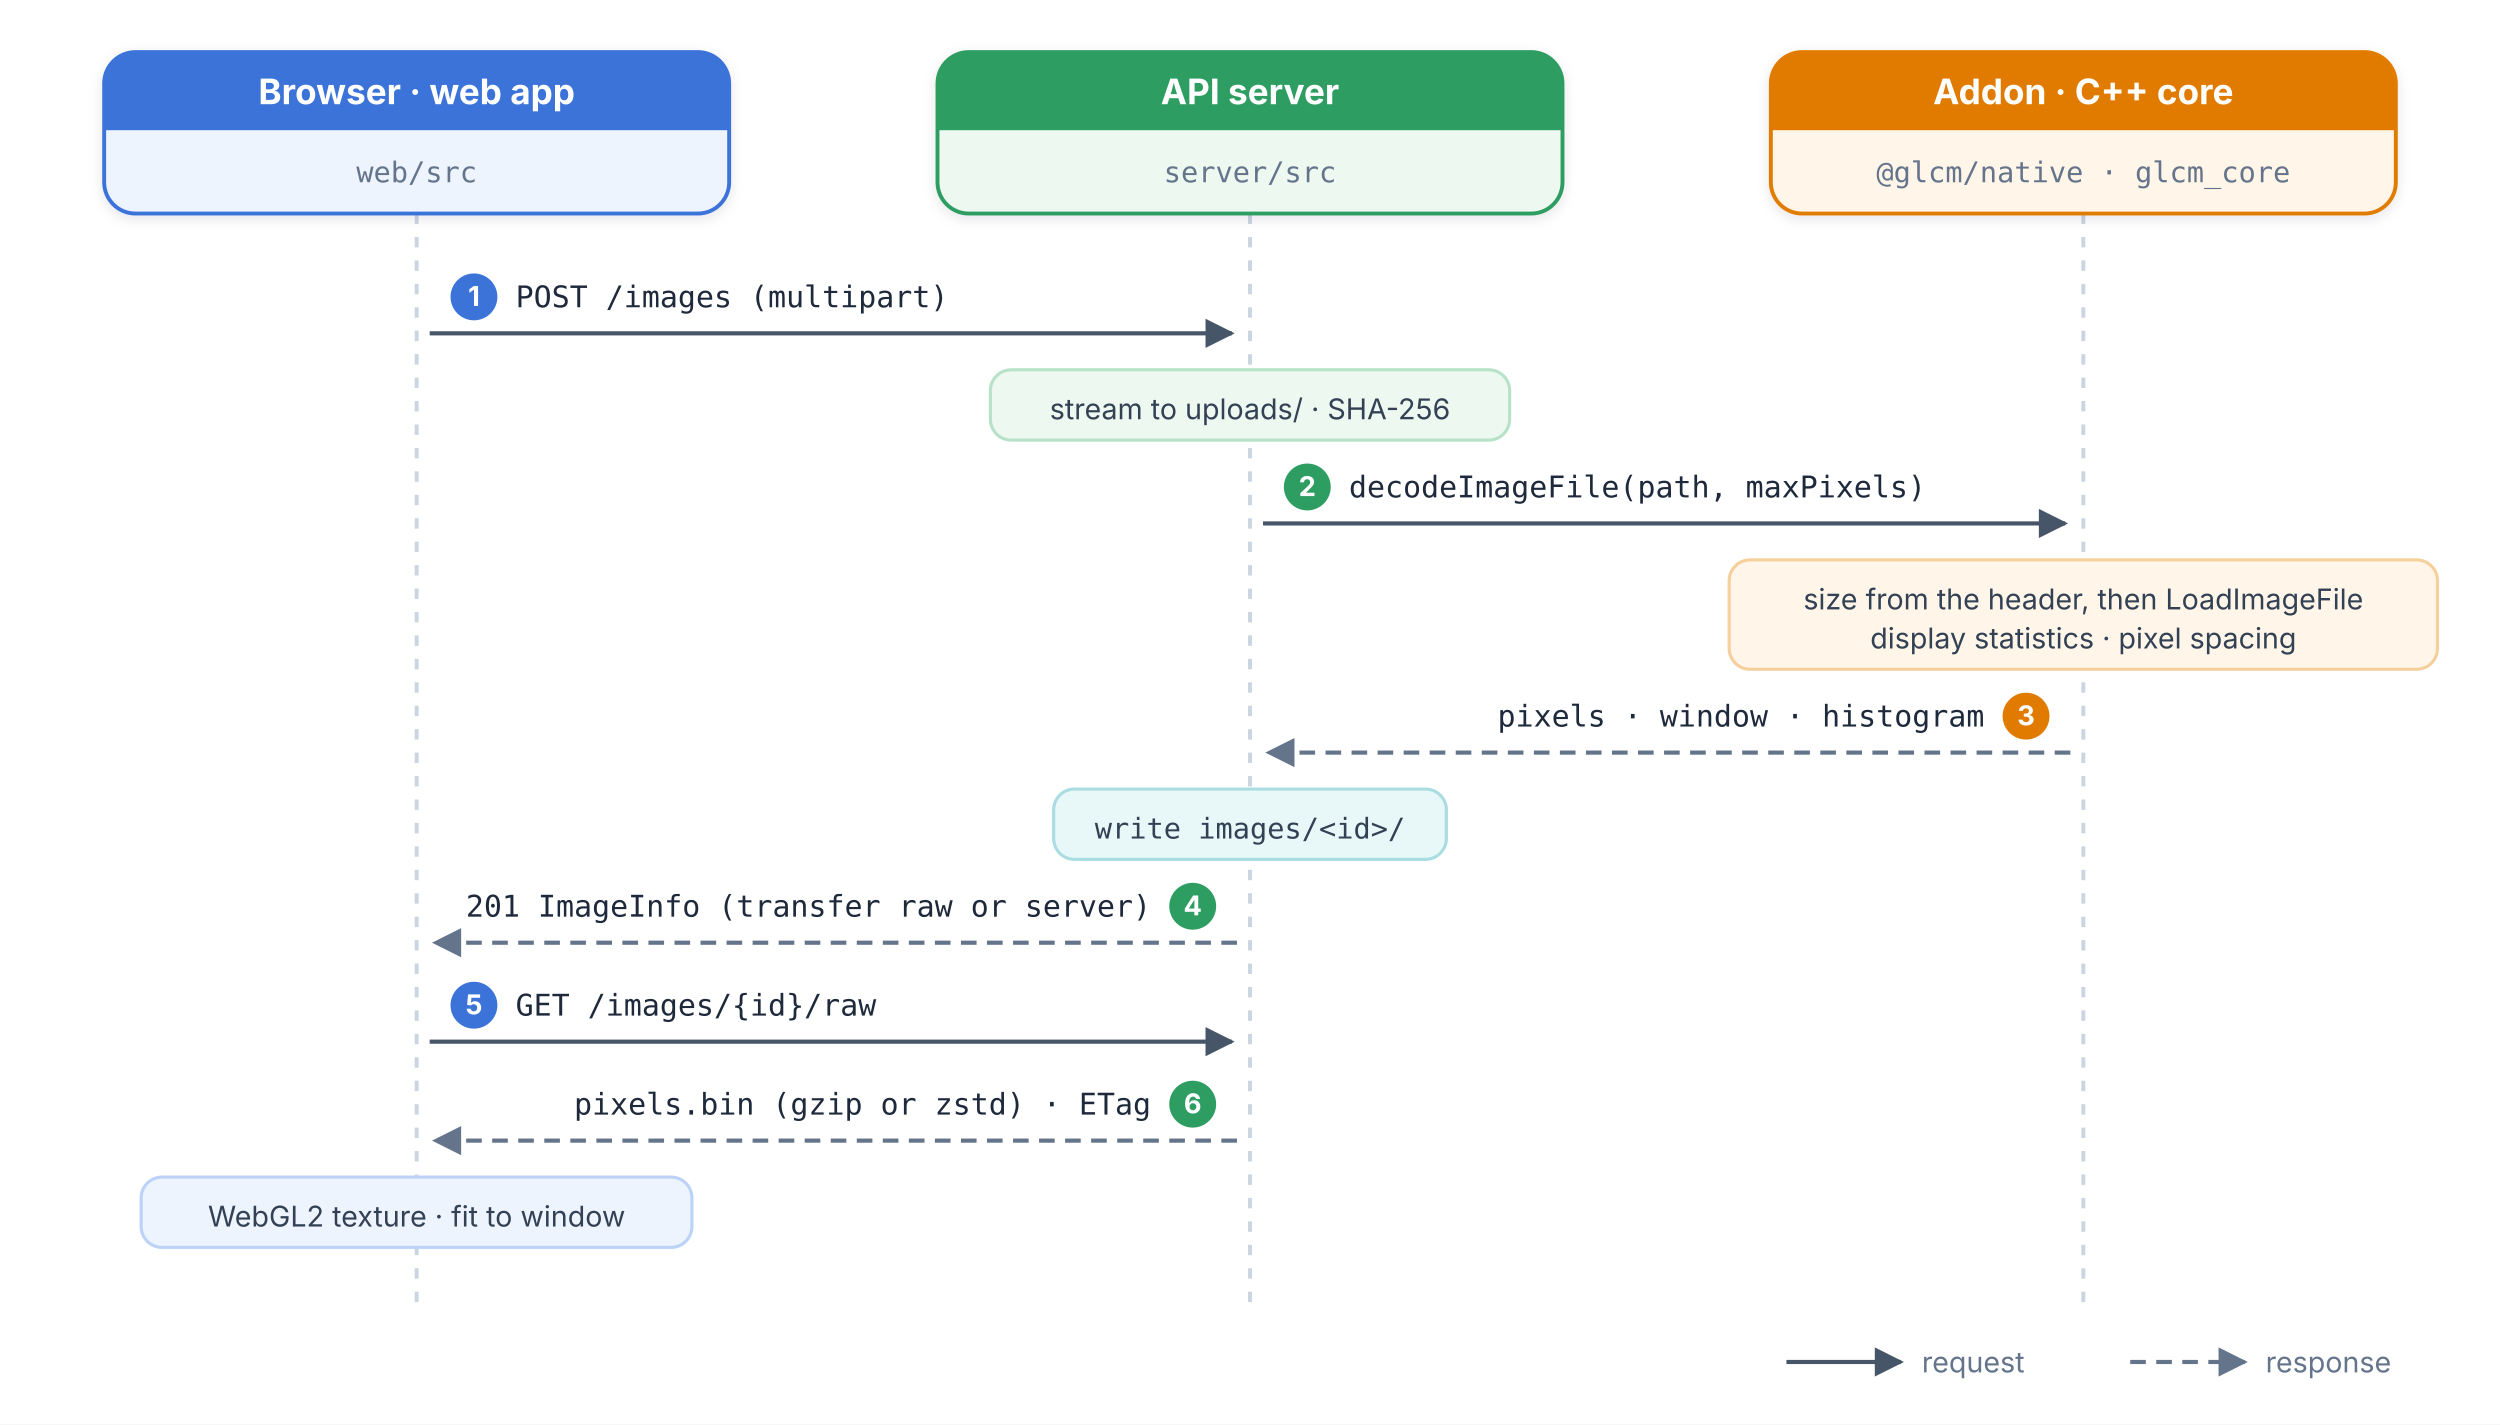
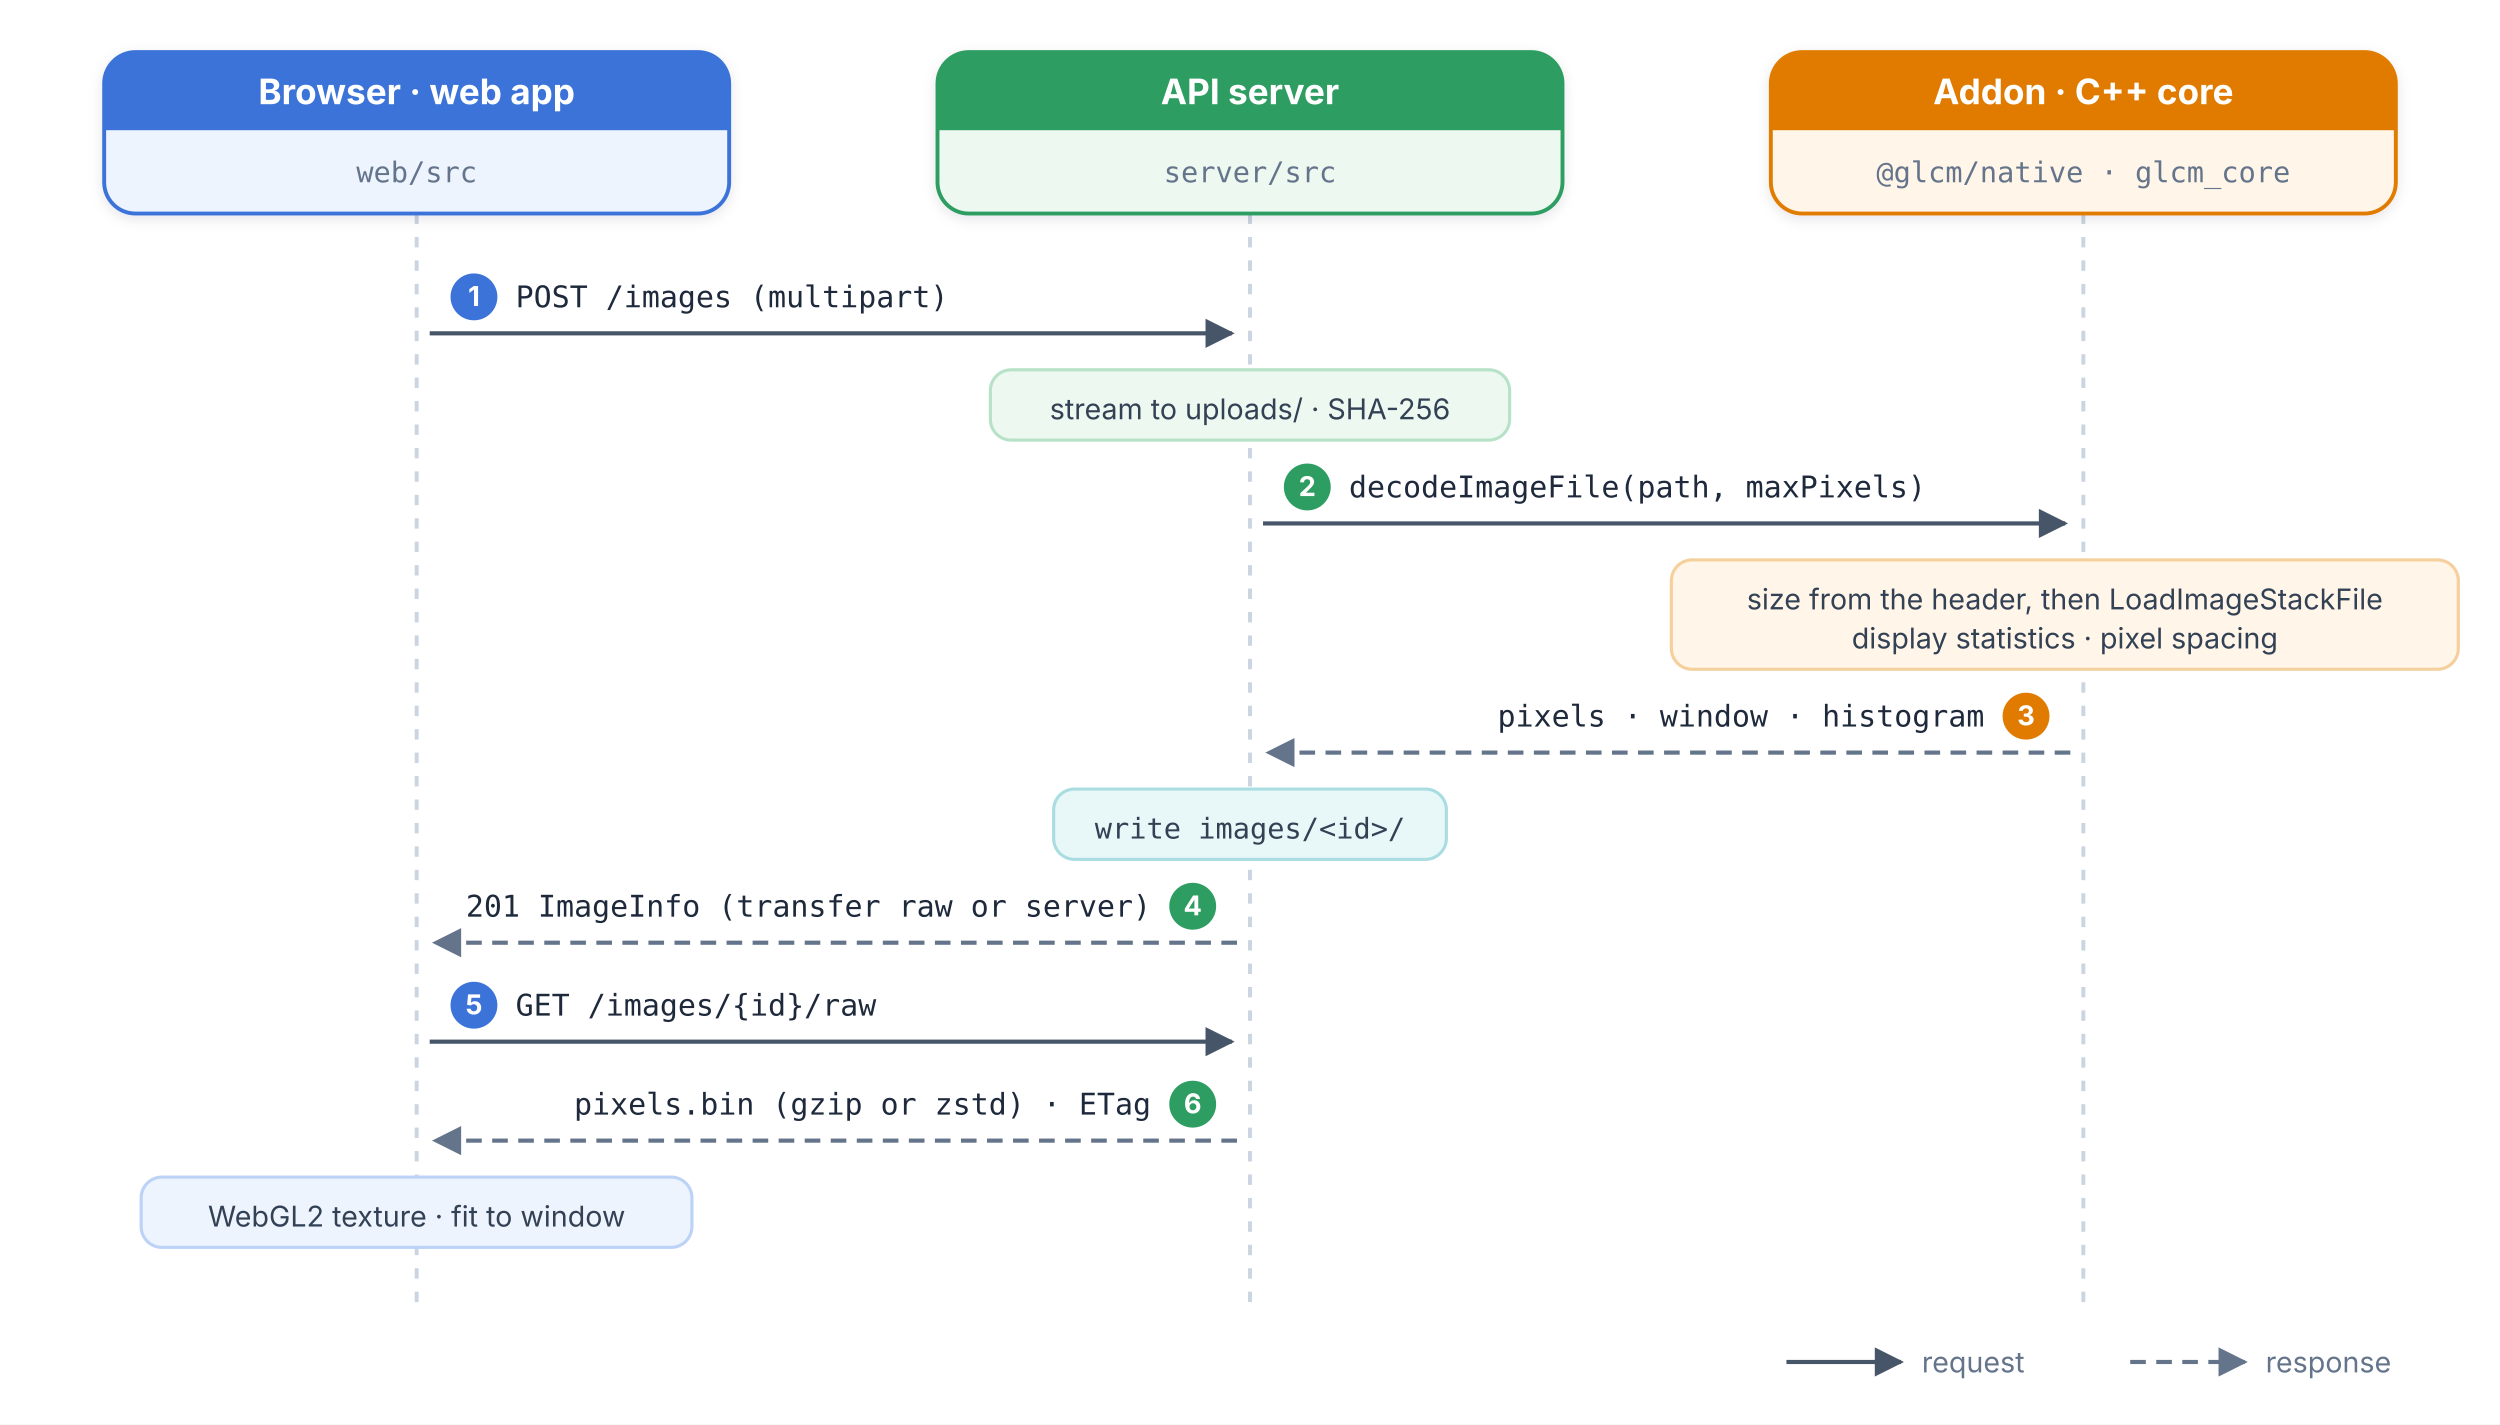
<svg xmlns="http://www.w3.org/2000/svg" viewBox="0 0 960 547" width="960" height="547" role="img" aria-labelledby="title desc" font-family="'Inter', 'Segoe UI', 'Helvetica Neue', Helvetica, Arial, sans-serif">
  <defs>
    <marker id="arrow" viewBox="0 0 10 10" refX="9" refY="5" markerWidth="7" markerHeight="7" orient="auto-start-reverse">
      <path d="M0,0 L10,5 L0,10 z" fill="#475569" />
    </marker>
    <marker id="arrow-muted" viewBox="0 0 10 10" refX="9" refY="5" markerWidth="7" markerHeight="7" orient="auto-start-reverse">
      <path d="M0,0 L10,5 L0,10 z" fill="#64748b" />
    </marker>
    <filter id="shadow" x="-10%" y="-20%" width="120%" height="150%">
      <feDropShadow dx="0" dy="1.5" stdDeviation="2.5" flood-color="#0f172a" flood-opacity="0.10" />
    </filter>
  </defs>
  <rect width="960" height="547" fill="#ffffff" />
  <line x1="160" y1="82" x2="160" y2="501.0" stroke="#cbd5e1" stroke-width="1.5" stroke-dasharray="4 5" />
  <line x1="480" y1="82" x2="480" y2="501.0" stroke="#cbd5e1" stroke-width="1.5" stroke-dasharray="4 5" />
  <line x1="800" y1="82" x2="800" y2="501.0" stroke="#cbd5e1" stroke-width="1.5" stroke-dasharray="4 5" />
  <g filter="url(#shadow)">
    <rect x="40" y="20" width="240" height="62" rx="12" fill="#eef4fe" stroke="#3b73d9" stroke-width="1.5" />
  </g>
  <path d="M40,32 A12,12 0 0 1 52,20 H268 A12,12 0 0 1 280,32 V50 H40 Z" fill="#3b73d9" />
  <text x="160.0" y="40.0" font-size="13.5" fill="#ffffff" font-weight="700" text-anchor="middle">Browser · web app</text>
  <text x="160.0" y="70.0" font-size="11" fill="#64748b" text-anchor="middle" font-family="'SFMono-Regular', Menlo, Consolas, monospace">web/src</text>
  <g filter="url(#shadow)">
    <rect x="360" y="20" width="240" height="62" rx="12" fill="#edf8f1" stroke="#2e9d62" stroke-width="1.5" />
  </g>
  <path d="M360,32 A12,12 0 0 1 372,20 H588 A12,12 0 0 1 600,32 V50 H360 Z" fill="#2e9d62" />
  <text x="480.0" y="40.0" font-size="13.5" fill="#ffffff" font-weight="700" text-anchor="middle">API server</text>
  <text x="480.0" y="70.0" font-size="11" fill="#64748b" text-anchor="middle" font-family="'SFMono-Regular', Menlo, Consolas, monospace">server/src</text>
  <g filter="url(#shadow)">
    <rect x="680" y="20" width="240" height="62" rx="12" fill="#fff5e8" stroke="#e07b00" stroke-width="1.5" />
  </g>
  <path d="M680,32 A12,12 0 0 1 692,20 H908 A12,12 0 0 1 920,32 V50 H680 Z" fill="#e07b00" />
  <text x="800.0" y="40.0" font-size="13.5" fill="#ffffff" font-weight="700" text-anchor="middle">Addon · C++ core</text>
  <text x="800.0" y="70.0" font-size="11" fill="#64748b" text-anchor="middle" font-family="'SFMono-Regular', Menlo, Consolas, monospace">@glcm/native · glcm_core</text>
  <line x1="165" y1="128.0" x2="473" y2="128.0" stroke="#475569" stroke-width="1.6" marker-end="url(#arrow)" />
  <circle cx="182" cy="114.0" r="9" fill="#3b73d9" />
  <text x="182.0" y="117.5" font-size="10.5" fill="#ffffff" font-weight="700" text-anchor="middle">1</text>
  <text x="198.0" y="118.0" font-size="11.5" fill="#1e293b" font-family="'SFMono-Regular', Menlo, Consolas, monospace">POST /images (multipart)</text>
  <rect x="380.3" y="142.0" width="199.4" height="27" rx="8" fill="#edf8f1" stroke="#b7e2c8" stroke-width="1.2" />
  <text x="480.0" y="161.0" font-size="11" fill="#334155" text-anchor="middle">stream to uploads/ · SHA-256</text>
  <line x1="485" y1="201.0" x2="793" y2="201.0" stroke="#475569" stroke-width="1.6" marker-end="url(#arrow)" />
  <circle cx="502" cy="187.0" r="9" fill="#2e9d62" />
  <text x="502.0" y="190.5" font-size="10.5" fill="#ffffff" font-weight="700" text-anchor="middle">2</text>
  <text x="518.0" y="191.0" font-size="11.5" fill="#1e293b" font-family="'SFMono-Regular', Menlo, Consolas, monospace">decodeImageFile(path, maxPixels)</text>
-   <rect x="664.0" y="215.0" width="272.0" height="42" rx="8" fill="#fff5e8" stroke="#f5cf9c" stroke-width="1.2" />
-   <text x="800.0" y="234.0" font-size="11" fill="#334155" text-anchor="middle">size from the header, then LoadImageFile</text>
-   <text x="800.0" y="249.0" font-size="11" fill="#334155" text-anchor="middle">display statistics · pixel spacing</text>
+   <rect x="641.8" y="215.0" width="302.2" height="42" rx="8" fill="#fff5e8" stroke="#f5cf9c" stroke-width="1.2" />
+   <text x="792.9" y="234.0" font-size="11" fill="#334155" text-anchor="middle">size from the header, then LoadImageStackFile</text>
+   <text x="792.9" y="249.0" font-size="11" fill="#334155" text-anchor="middle">display statistics · pixel spacing</text>
  <line x1="795" y1="289.0" x2="487" y2="289.0" stroke="#64748b" stroke-width="1.6" stroke-dasharray="6 4" marker-end="url(#arrow-muted)" />
  <circle cx="778" cy="275.0" r="9" fill="#e07b00" />
  <text x="778.0" y="278.5" font-size="10.5" fill="#ffffff" font-weight="700" text-anchor="middle">3</text>
  <text x="762.0" y="279.0" font-size="11.5" fill="#1e293b" text-anchor="end" font-family="'SFMono-Regular', Menlo, Consolas, monospace">pixels · window · histogram</text>
  <rect x="404.6" y="303.0" width="150.8" height="27" rx="8" fill="#e8f7f8" stroke="#a9dde2" stroke-width="1.2" />
  <text x="480.0" y="322.0" font-size="11" fill="#334155" text-anchor="middle" font-family="'SFMono-Regular', Menlo, Consolas, monospace">write images/&lt;id&gt;/</text>
  <line x1="475" y1="362.0" x2="167" y2="362.0" stroke="#64748b" stroke-width="1.6" stroke-dasharray="6 4" marker-end="url(#arrow-muted)" />
  <circle cx="458" cy="348.0" r="9" fill="#2e9d62" />
  <text x="458.0" y="351.5" font-size="10.5" fill="#ffffff" font-weight="700" text-anchor="middle">4</text>
  <text x="442.0" y="352.0" font-size="11.5" fill="#1e293b" text-anchor="end" font-family="'SFMono-Regular', Menlo, Consolas, monospace">201 ImageInfo (transfer raw or server)</text>
  <line x1="165" y1="400.0" x2="473" y2="400.0" stroke="#475569" stroke-width="1.6" marker-end="url(#arrow)" />
  <circle cx="182" cy="386.0" r="9" fill="#3b73d9" />
  <text x="182.0" y="389.5" font-size="10.5" fill="#ffffff" font-weight="700" text-anchor="middle">5</text>
  <text x="198.0" y="390.0" font-size="11.5" fill="#1e293b" font-family="'SFMono-Regular', Menlo, Consolas, monospace">GET /images/{id}/raw</text>
  <line x1="475" y1="438.0" x2="167" y2="438.0" stroke="#64748b" stroke-width="1.6" stroke-dasharray="6 4" marker-end="url(#arrow-muted)" />
  <circle cx="458" cy="424.0" r="9" fill="#2e9d62" />
  <text x="458.0" y="427.5" font-size="10.5" fill="#ffffff" font-weight="700" text-anchor="middle">6</text>
  <text x="442.0" y="428.0" font-size="11.5" fill="#1e293b" text-anchor="end" font-family="'SFMono-Regular', Menlo, Consolas, monospace">pixels.bin (gzip or zstd) · ETag</text>
  <rect x="54.2" y="452.0" width="211.5" height="27" rx="8" fill="#eef4fe" stroke="#bcd2f7" stroke-width="1.2" />
  <text x="160.0" y="471.0" font-size="11" fill="#334155" text-anchor="middle">WebGL2 texture · fit to window</text>
  <line x1="686" y1="523.0" x2="730" y2="523.0" stroke="#475569" stroke-width="1.6" marker-end="url(#arrow)" />
  <text x="738.0" y="527.0" font-size="11" fill="#64748b">request</text>
  <line x1="818" y1="523.0" x2="862" y2="523.0" stroke="#64748b" stroke-width="1.6" stroke-dasharray="6 4" marker-end="url(#arrow-muted)" />
  <text x="870.0" y="527.0" font-size="11" fill="#64748b">response</text>
</svg>
